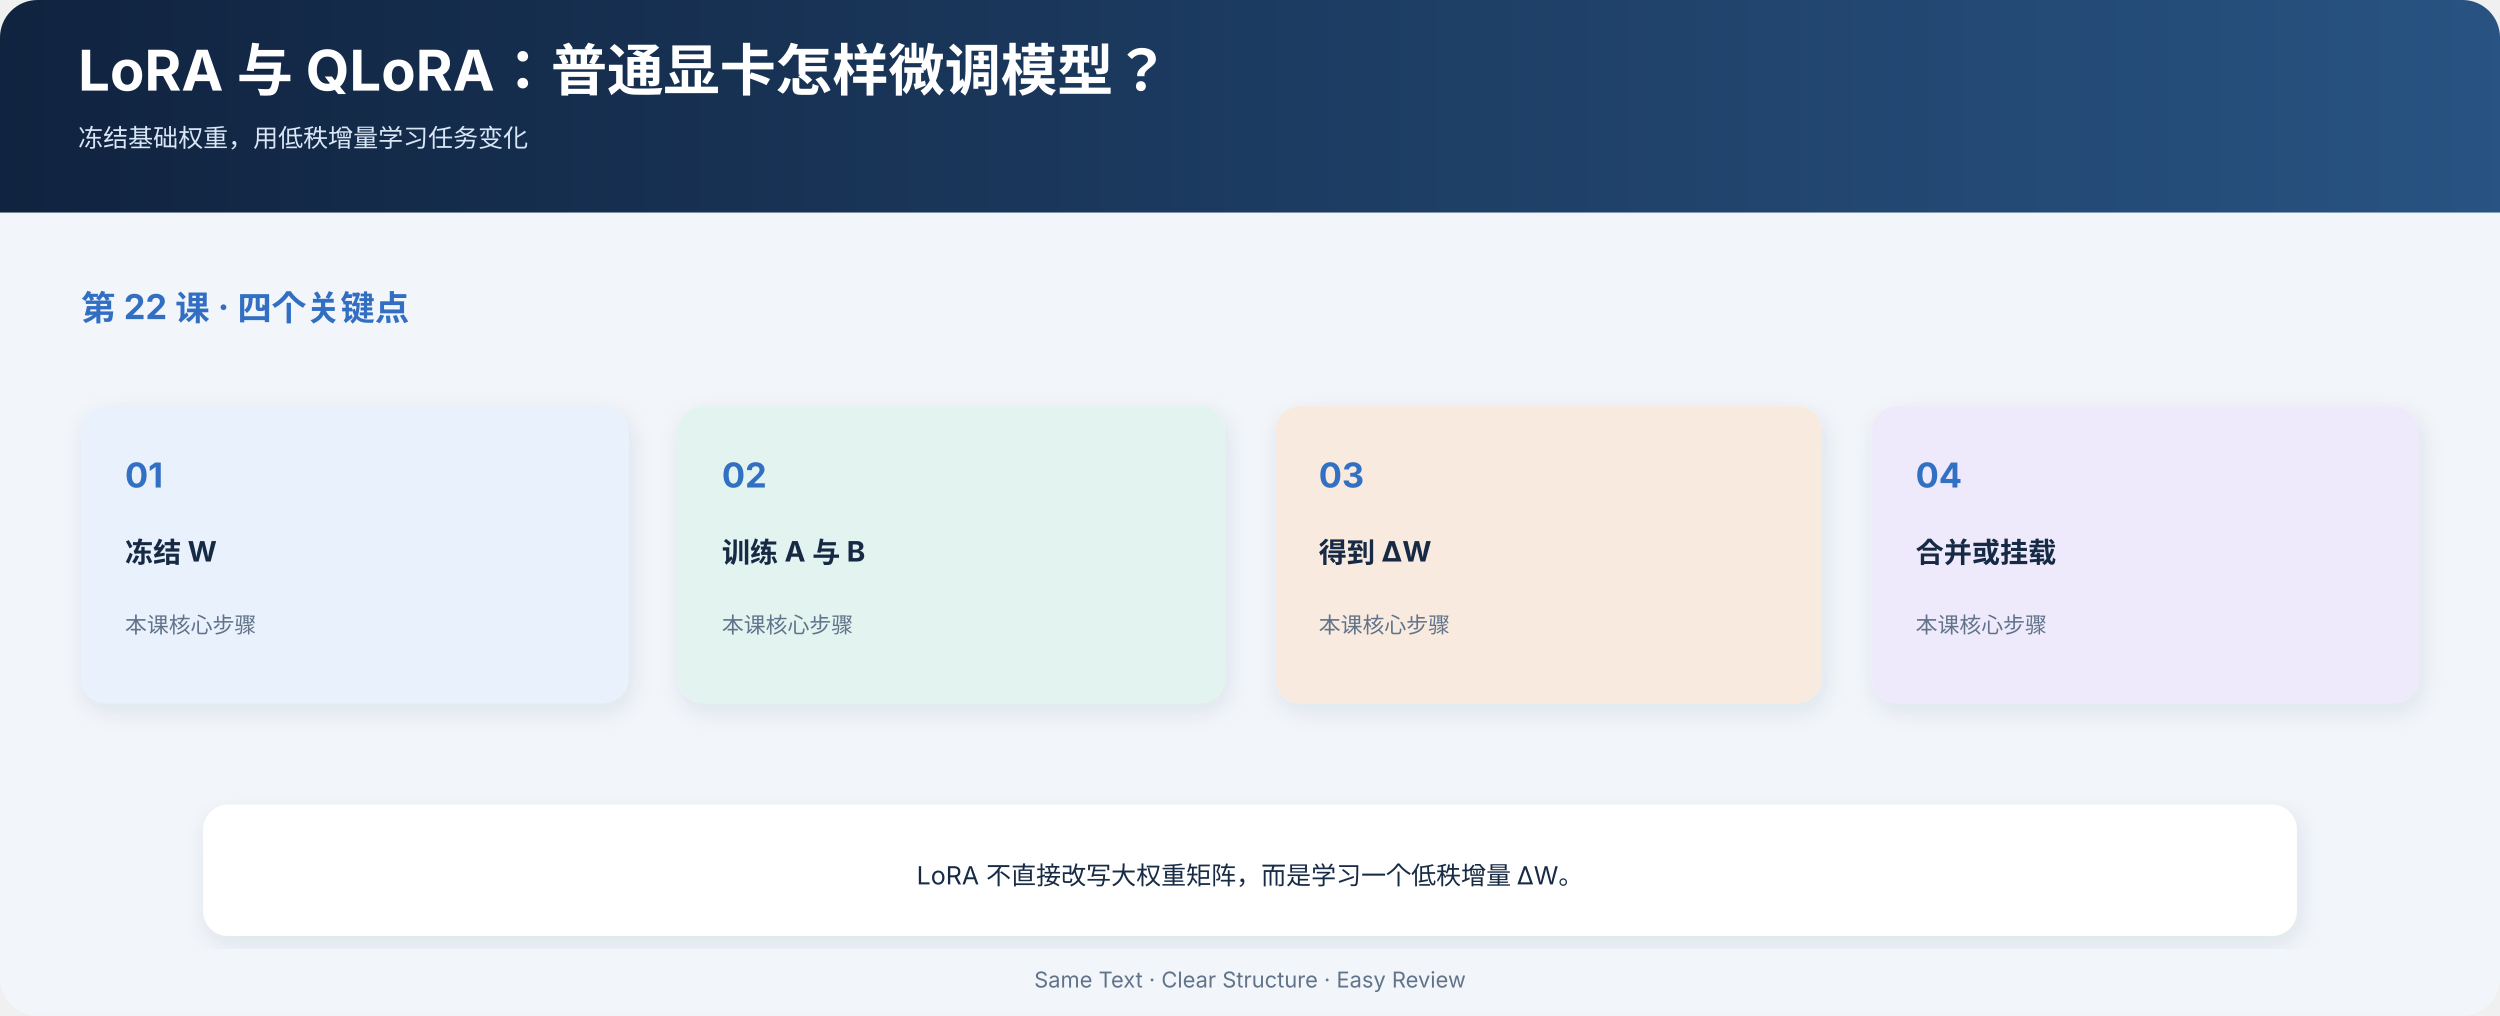
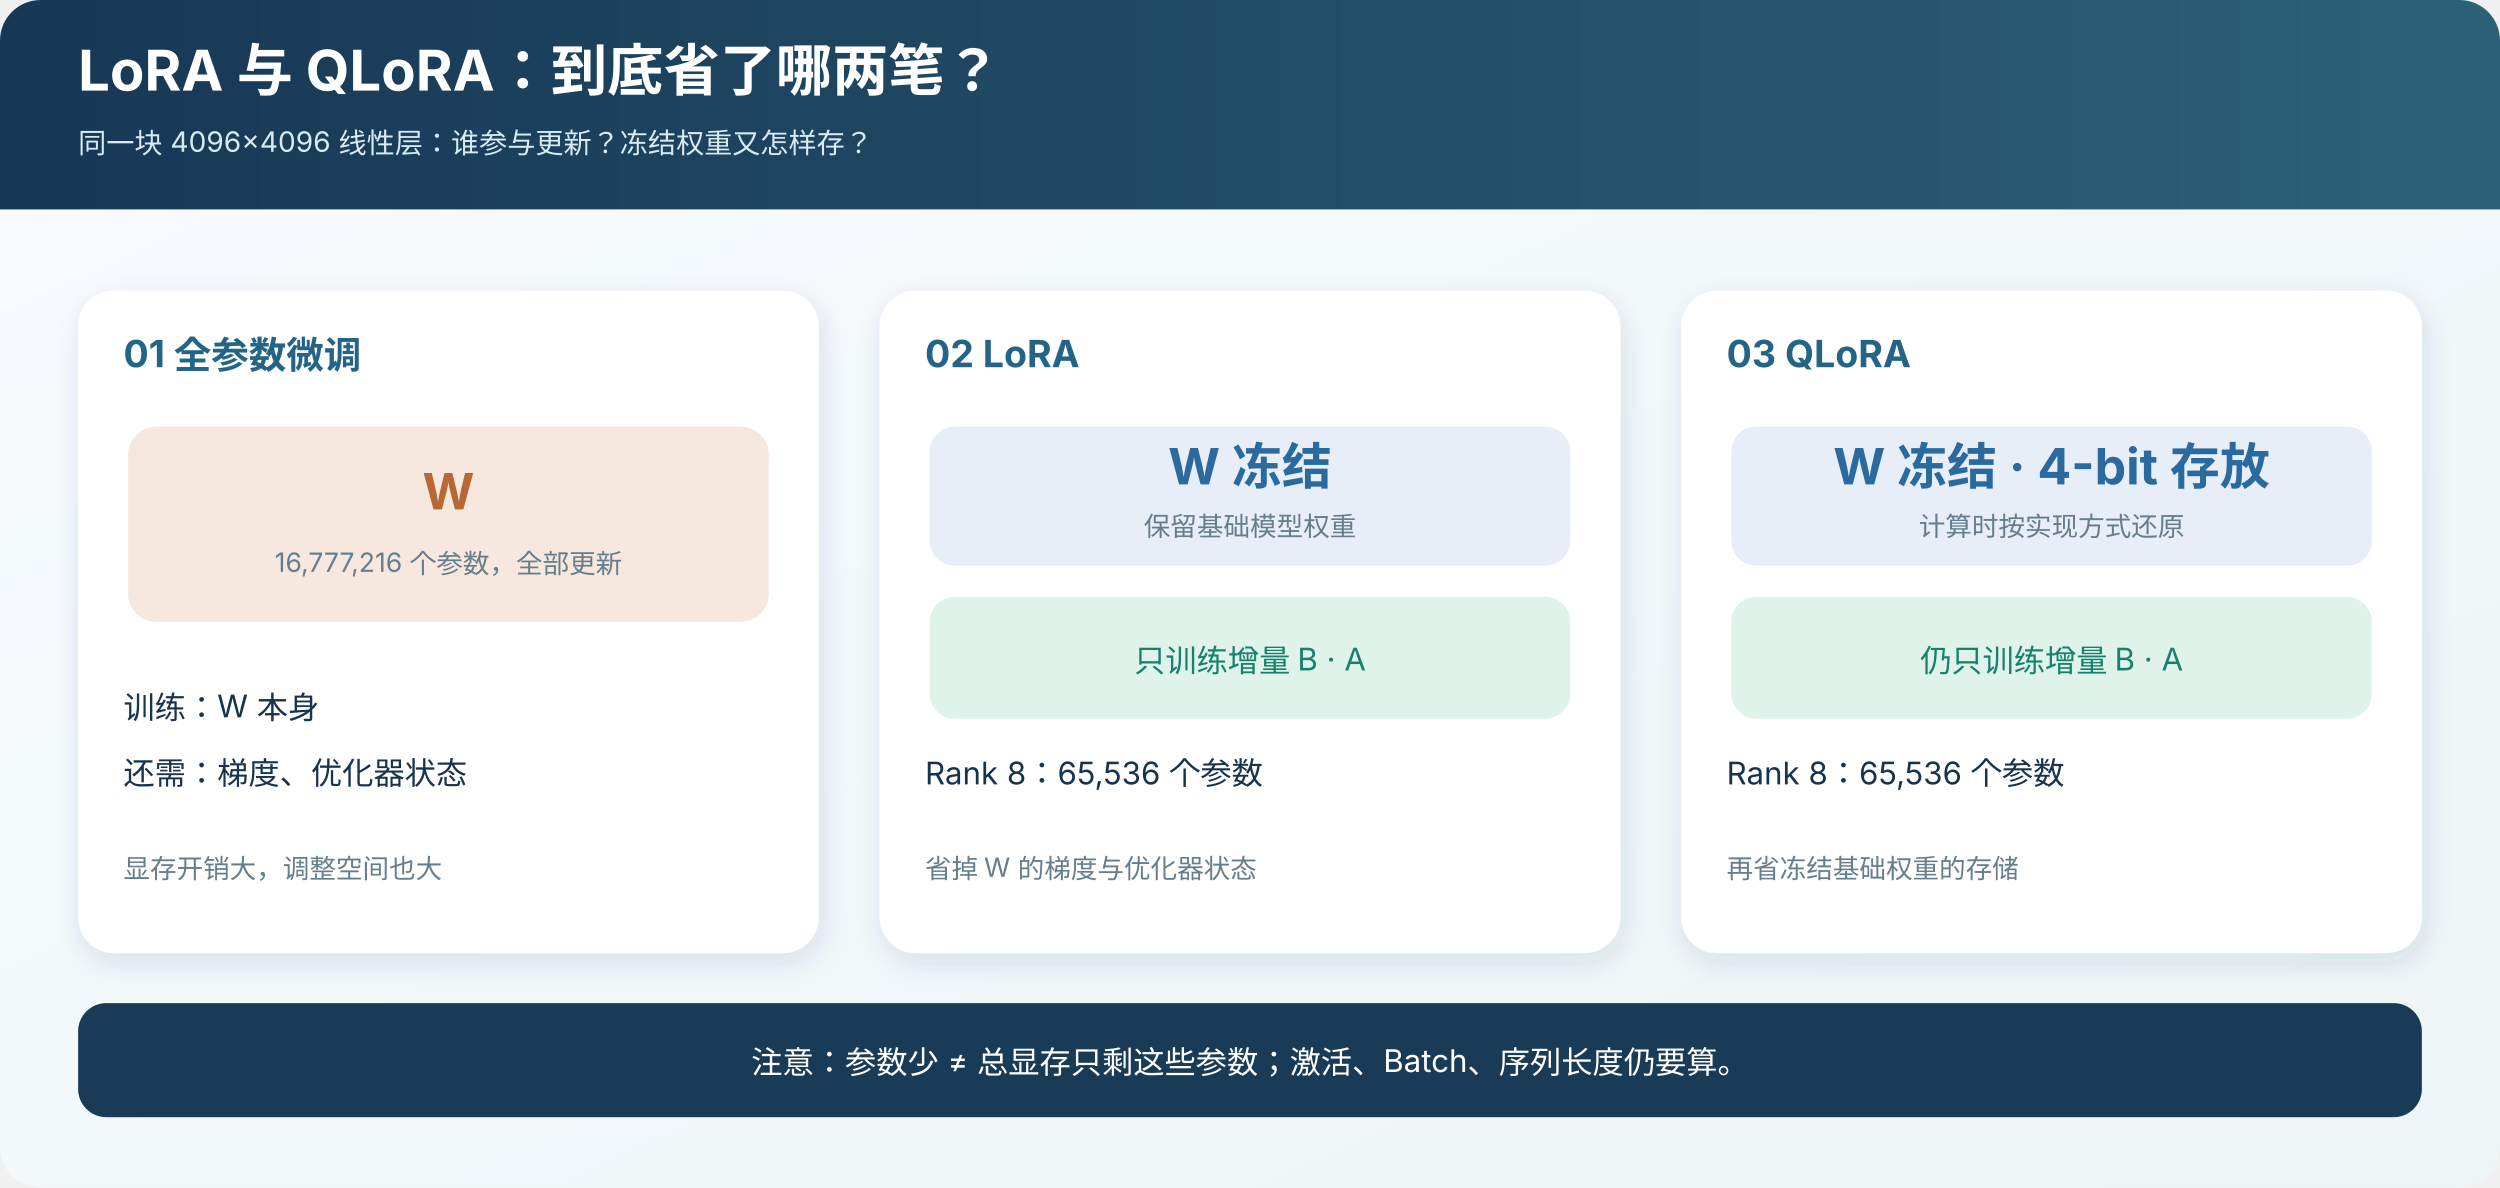
- <svg xmlns="http://www.w3.org/2000/svg" width="1600" height="650" viewBox="0 0 1600 650" role="img" aria-labelledby="t d">
+ <svg xmlns="http://www.w3.org/2000/svg" width="1600" height="760" viewBox="0 0 1600 760" role="img" aria-labelledby="title desc">
  <defs>
-     <linearGradient id="h">
-       <stop stop-color="#10233f" />
-       <stop offset="1" stop-color="#285382" />
+     <linearGradient id="bg" x2="1" y2="1">
+       <stop stop-color="#f8fbff" />
+       <stop offset="1" stop-color="#edf5f6" />
+     </linearGradient>
+     <linearGradient id="hd" x2="1">
+       <stop stop-color="#173755" />
+       <stop offset="1" stop-color="#2b6177" />
    </linearGradient>
    <filter id="s">
-       <feDropShadow dy="5" stdDeviation="7" flood-color="#233753" flood-opacity=".1" />
+       <feDropShadow dy="6" stdDeviation="9" flood-color="#173c55" flood-opacity=".12" />
    </filter>
-     <style>text{font-family:-apple-system,BlinkMacSystemFont,"Segoe UI","PingFang SC","Microsoft YaHei",sans-serif;fill:#172b45}.w{fill:#fff}.l{fill:#d8e6f6}.m{fill:#61738a}.h1{font-size:36px;font-weight:700}.h2{font-size:22px;font-weight:700;fill:#326fc3}.h3{font-size:18px;font-weight:700}.body{font-size:16px}.small{font-size:14px}</style>
+     <style>text{font-family:-apple-system,BlinkMacSystemFont,"PingFang SC","Microsoft YaHei",sans-serif;fill:#18334e}.title{font-size:36px;font-weight:700;fill:#fff}.sub{font-size:18px;fill:#d8ebf3}.h{font-size:24px;font-weight:700;fill:#246487}.body{font-size:20px}.small{font-size:17px;fill:#667d8c}.num{font-size:32px;font-weight:700}.green{fill:#17816e}.blue{fill:#2a6a9e}.orange{fill:#b76834}.white{fill:#fff}</style>
  </defs>
-   <rect width="1600" height="650" rx="24" fill="#f2f6fa" />
-   <path d="M24 0h1552a24 24 0 0 1 24 24v112H0V24A24 24 0 0 1 24 0z" fill="url(#h)" />
-   <text x="50" y="58" class="h1 w">LoRA 与 QLoRA：普通显卡怎样微调模型？</text>
-   <text x="50" y="94" class="body l">冻结基础权重，用低秩增量学习任务变化</text>
-   <text x="52" y="205" class="h2">第 22 课 · 四个关键点</text>
+   <rect width="1600" height="760" rx="26" fill="url(#bg)" />
+   <path d="M26 0h1548a26 26 0 0 1 26 26v108H0V26A26 26 0 0 1 26 0z" fill="url(#hd)" />
+   <text x="50" y="58" class="title">LoRA 与 QLoRA：到底省了哪两笔？</text>
+   <text x="50" y="98" class="sub">同一块 4096×4096 线性层：谁参与更新？冻结权重又怎样存？</text>
  <g filter="url(#s)">
-     <rect x="52" y="260" width="350" height="190" rx="16" fill="#e9f1fc" />
-     <text x="80" y="312" class="h2">01</text>
-     <text x="80" y="360" class="h3">冻结 W</text>
-     <text x="80" y="405" class="small m">
-       <tspan x="80" dy="0">本课核心步骤</tspan>
-     </text>
-     <rect x="434" y="260" width="350" height="190" rx="16" fill="#e3f4f0" />
-     <text x="462" y="312" class="h2">02</text>
-     <text x="462" y="360" class="h3">训练 A 与 B</text>
-     <text x="462" y="405" class="small m">
-       <tspan x="462" dy="0">本课核心步骤</tspan>
-     </text>
-     <rect x="816" y="260" width="350" height="190" rx="16" fill="#f9eadf" />
-     <text x="844" y="312" class="h2">03</text>
-     <text x="844" y="360" class="h3">得到 ΔW</text>
-     <text x="844" y="405" class="small m">
-       <tspan x="844" dy="0">本课核心步骤</tspan>
-     </text>
-     <rect x="1198" y="260" width="350" height="190" rx="16" fill="#efeafb" />
-     <text x="1226" y="312" class="h2">04</text>
-     <text x="1226" y="360" class="h3">合并或挂载</text>
-     <text x="1226" y="405" class="small m">
-       <tspan x="1226" dy="0">本课核心步骤</tspan>
-     </text>
+     <rect x="50" y="186" width="474" height="424" rx="23" fill="#fff" />
+     <rect x="563" y="186" width="474" height="424" rx="23" fill="#fff" />
+     <rect x="1076" y="186" width="474" height="424" rx="23" fill="#fff" />
  </g>
-   <rect x="130" y="515" width="1340" height="84" rx="16" fill="#fff" filter="url(#s)" />
-   <text x="800" y="566" class="body" text-anchor="middle">LoRA 不直接改写大权重矩阵，而是学习一个低秩增量 ΔW。</text>
-   <text x="800" y="632" class="small m" text-anchor="middle">Same Text · Clear Structure · Easy Review</text>
+   <text x="79" y="235" class="h">01  全参数微调</text>
+   <rect x="82" y="273" width="410" height="125" rx="18" fill="#f7e8df" />
+   <text x="287" y="326" text-anchor="middle" class="num orange">W</text>
+   <text x="287" y="366" text-anchor="middle" class="small">16,777,216 个参数，全部更新</text>
+   <text x="79" y="460" class="body">训练：W 本身</text>
+   <text x="79" y="502" class="body">还需：梯度、优化器状态</text>
+   <text x="79" y="562" class="small">显存开销大，调整空间也大</text>
+   <text x="592" y="235" class="h">02  LoRA</text>
+   <rect x="595" y="273" width="410" height="89" rx="16" fill="#e7eef7" />
+   <text x="800" y="310" text-anchor="middle" class="num blue">W 冻结</text>
+   <text x="800" y="343" text-anchor="middle" class="small">保留基础模型权重</text>
+   <rect x="595" y="382" width="410" height="78" rx="16" fill="#dff3eb" />
+   <text x="800" y="430" text-anchor="middle" class="body green">只训练增量 B · A</text>
+   <text x="592" y="502" class="body">Rank 8：65,536 个参数</text>
+   <text x="592" y="562" class="small">省掉 W 的梯度与优化器状态</text>
+   <text x="1105" y="235" class="h">03  QLoRA</text>
+   <rect x="1108" y="273" width="410" height="89" rx="16" fill="#e7eef7" />
+   <text x="1313" y="310" text-anchor="middle" class="num blue">W 冻结 · 4-bit 存放</text>
+   <text x="1313" y="343" text-anchor="middle" class="small">计算时按实现方式还原</text>
+   <rect x="1108" y="382" width="410" height="78" rx="16" fill="#dff3eb" />
+   <text x="1313" y="430" text-anchor="middle" class="body green">仍只训练增量 B · A</text>
+   <text x="1105" y="502" class="body">Rank 8：65,536 个参数</text>
+   <text x="1105" y="562" class="small">再省冻结基础权重的存储</text>
+   <rect x="50" y="642" width="1500" height="73" rx="18" fill="#193b55" />
+   <text x="800" y="687" text-anchor="middle" class="body white">注意：参数少 ≠ 总显存只剩这些参数；激活、Batch、序列长度仍要算。</text>
</svg>
